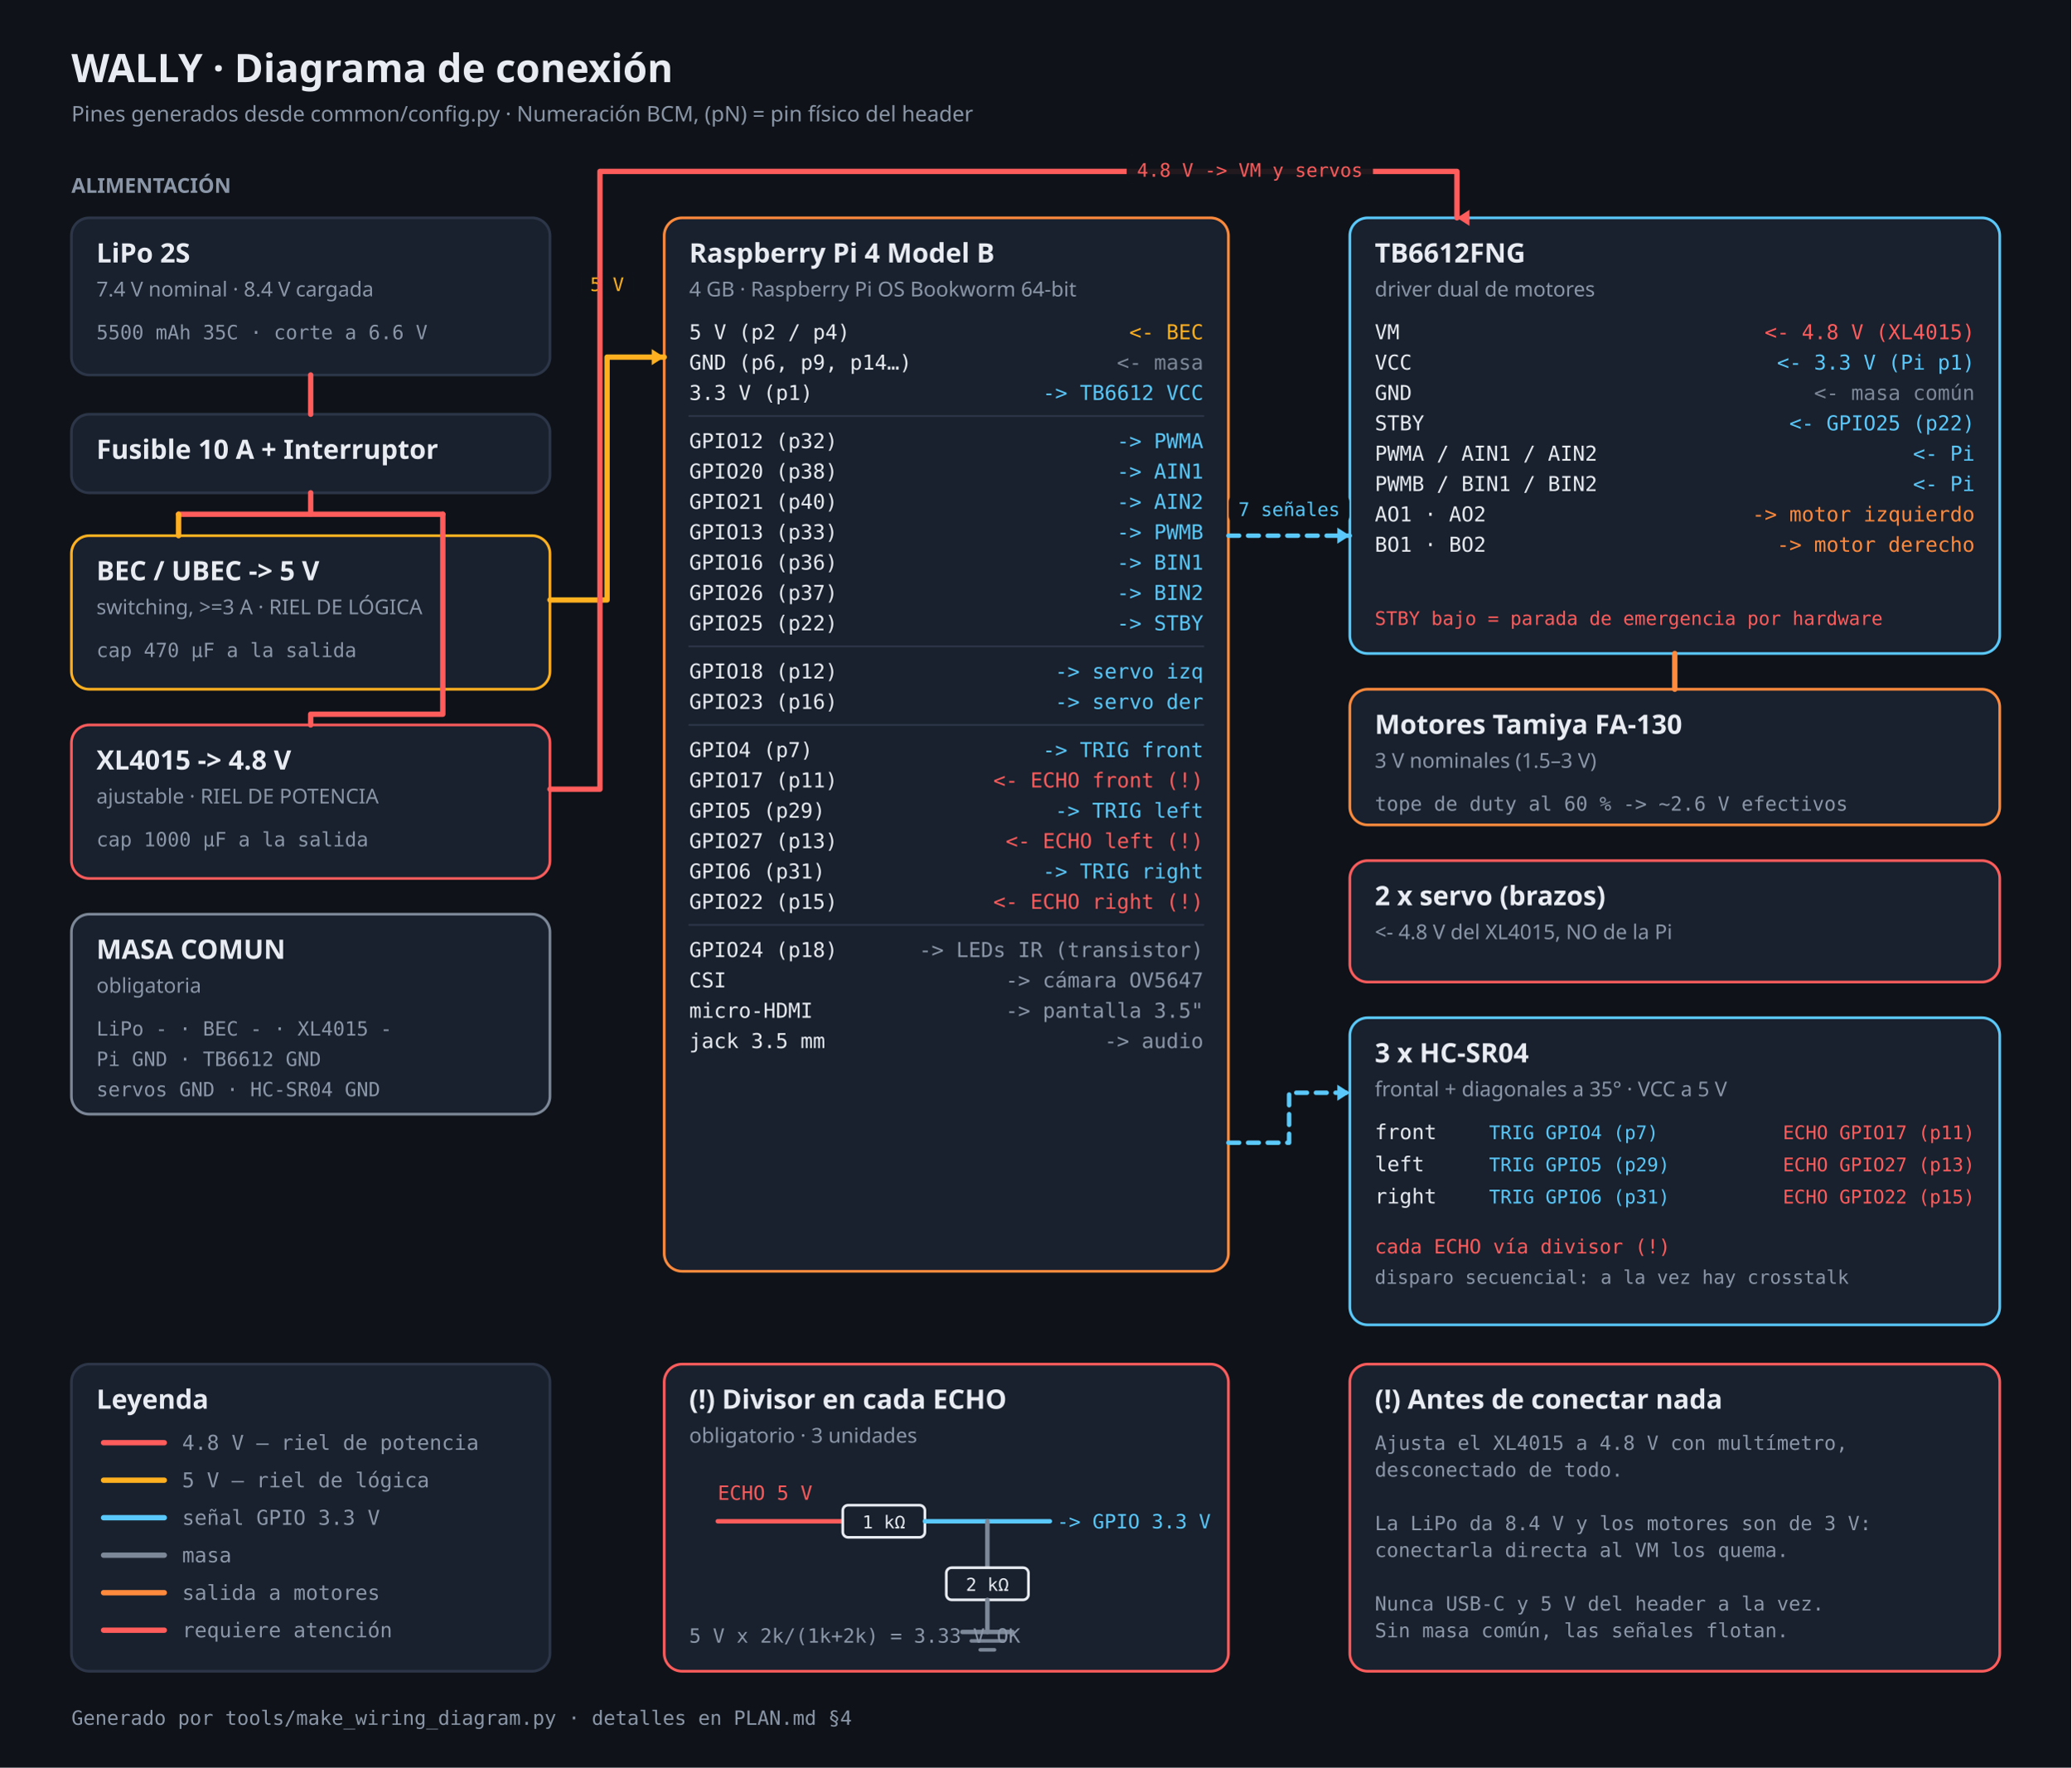
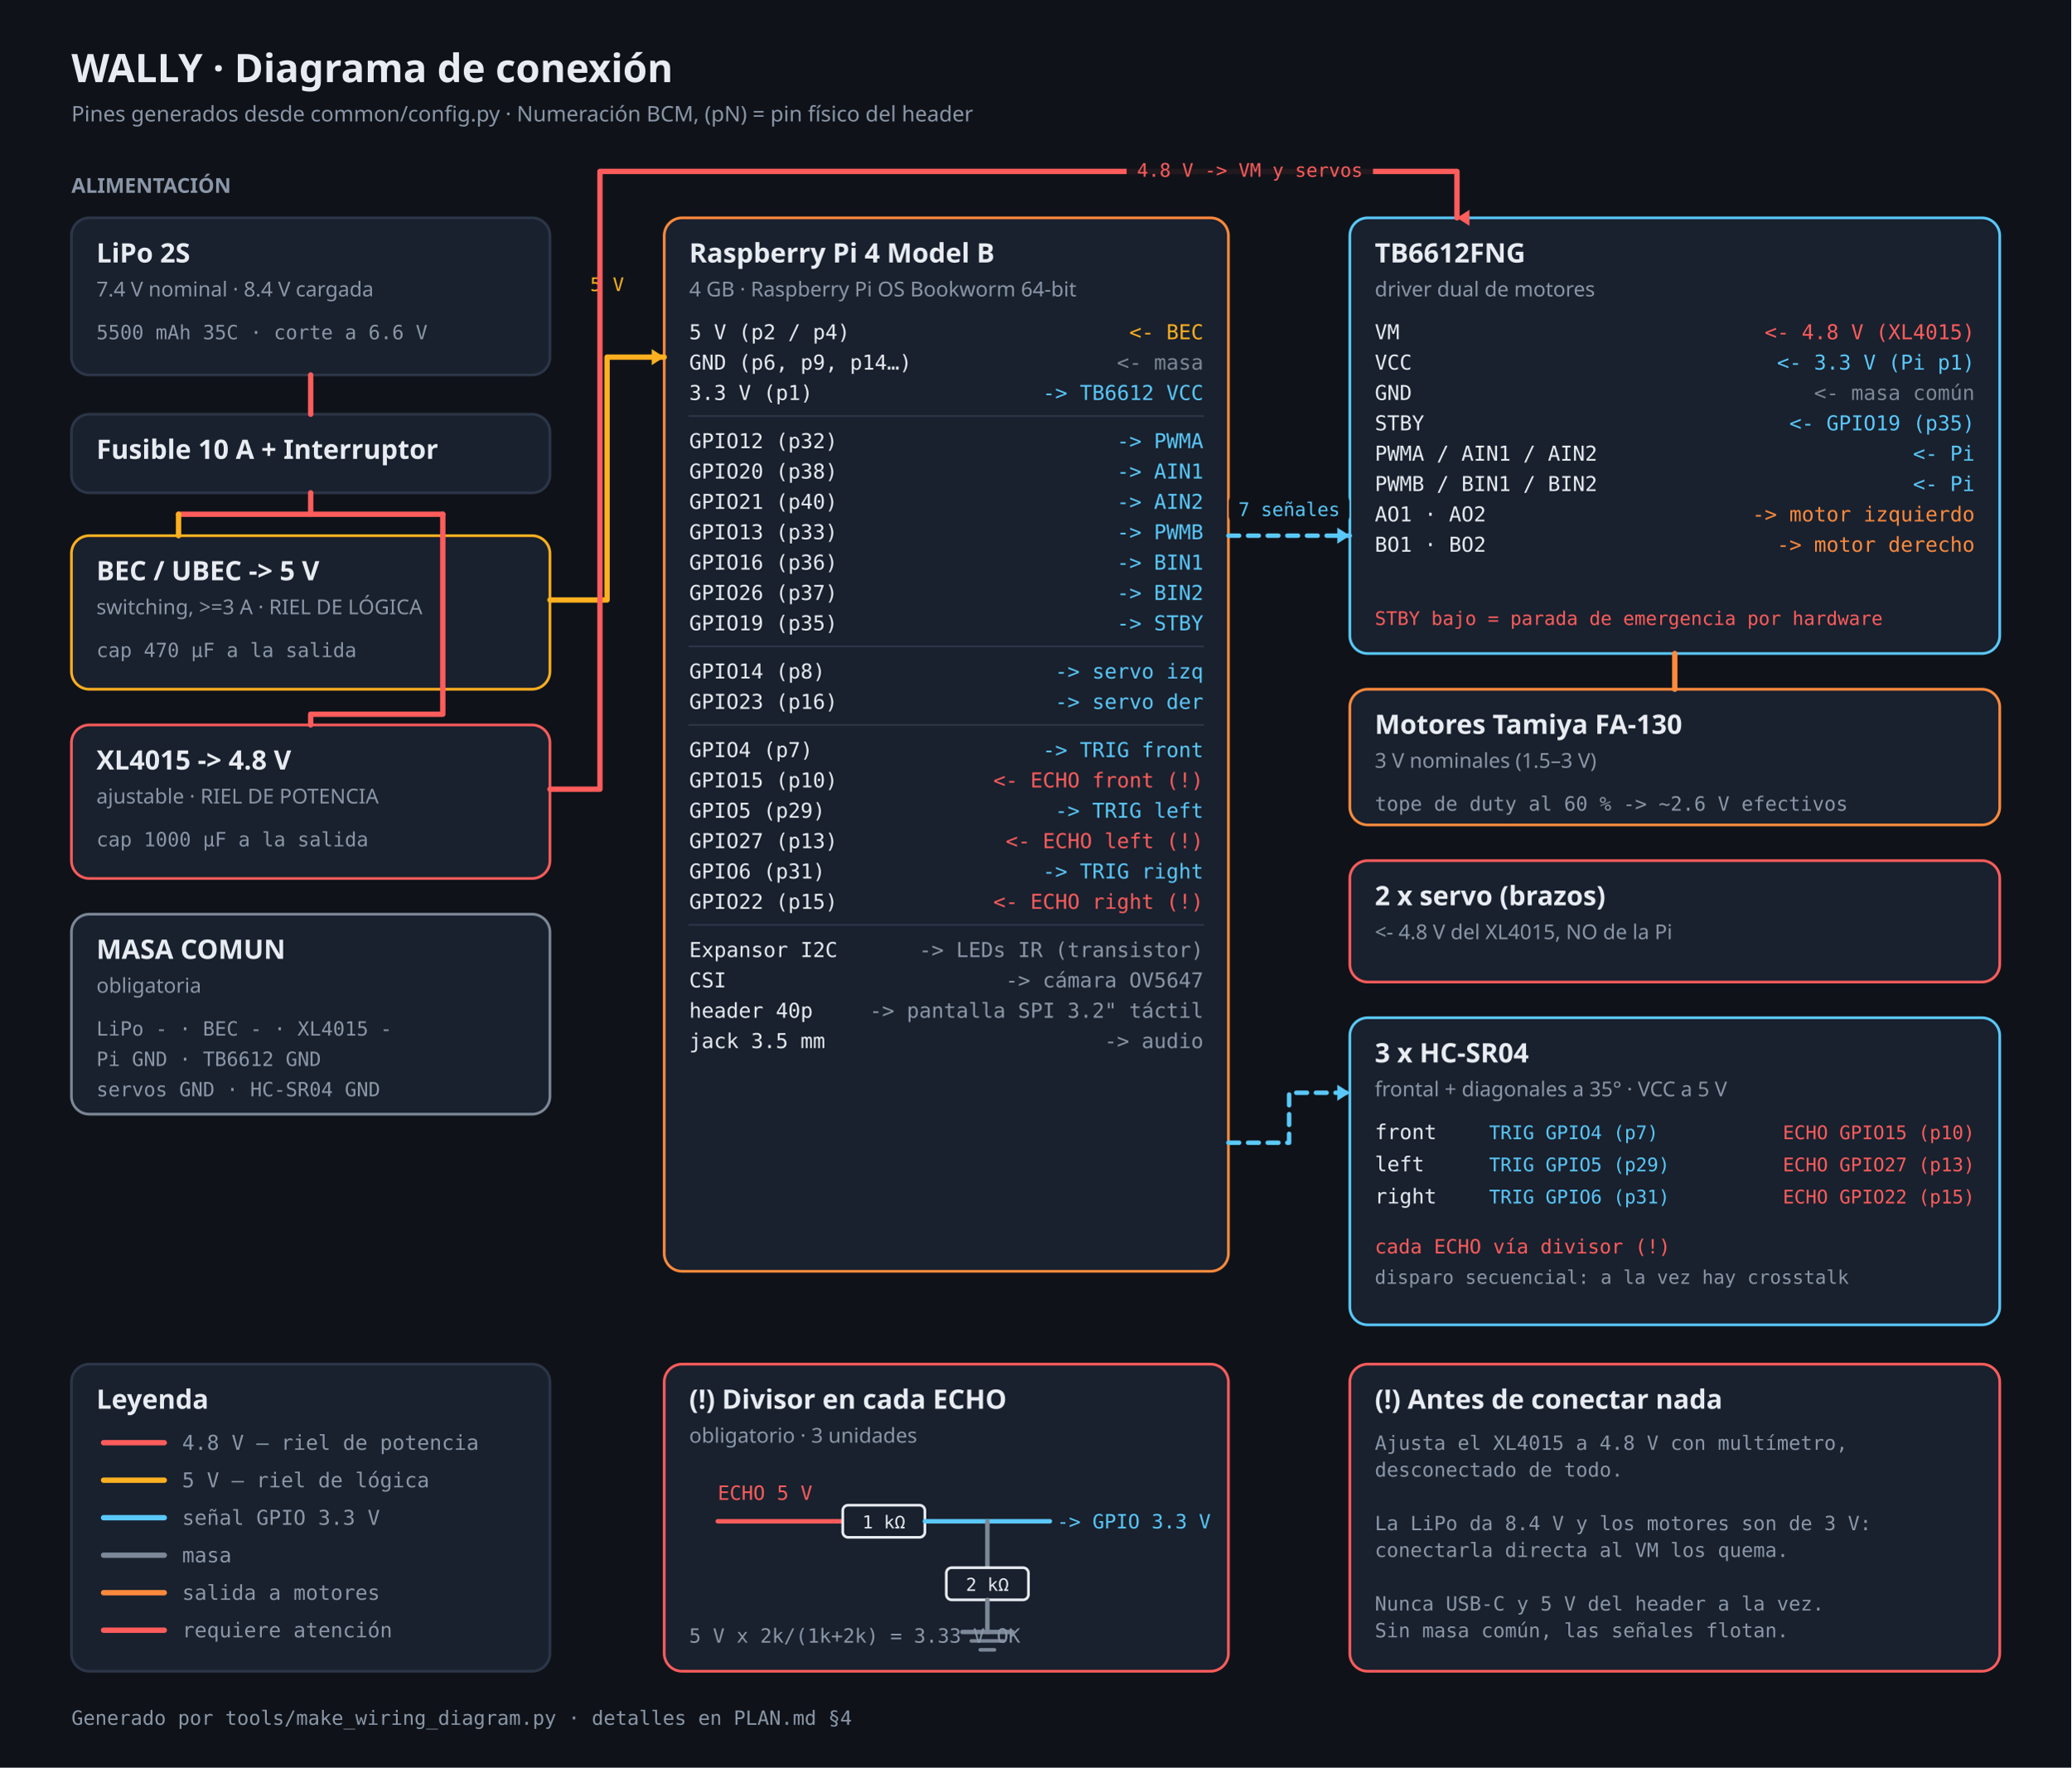
<svg xmlns="http://www.w3.org/2000/svg" viewBox="0 0 1160 990" width="1160" height="990" role="img" aria-label="Diagrama de conexión de Wally">
  <rect width="1160" height="990" fill="#0f1319" />
  <text x="40" y="46" fill="#e8ecf2" font-size="22" font-weight="700" font-family="ui-sans-serif,system-ui,sans-serif" text-anchor="start">WALLY · Diagrama de conexión</text>
  <text x="40" y="68" fill="#8b97a8" font-size="12" font-weight="400" font-family="ui-sans-serif,system-ui,sans-serif" text-anchor="start">Pines generados desde common/config.py · Numeración BCM, (pN) = pin físico del header</text>
  <text x="40" y="108" fill="#8b97a8" font-size="11.5" font-weight="700" font-family="ui-sans-serif,system-ui,sans-serif" text-anchor="start">ALIMENTACIÓN</text>
  <rect x="40" y="122" width="268" height="88" rx="10" fill="#19212e" stroke="#2c3648" stroke-width="1.5" />
  <text x="54" y="147" fill="#e8ecf2" font-size="15" font-weight="700" font-family="ui-sans-serif,system-ui,sans-serif">LiPo 2S</text>
  <text x="54" y="166" fill="#8b97a8" font-size="11.5" font-family="ui-sans-serif,system-ui,sans-serif">7.4 V nominal · 8.4 V cargada</text>
  <text x="54" y="190" fill="#8b97a8" font-size="11" font-weight="400" font-family="ui-monospace,SFMono-Regular,Menlo,monospace" text-anchor="start">5500 mAh 35C · corte a 6.6 V</text>
  <rect x="40" y="232" width="268" height="44" rx="10" fill="#19212e" stroke="#2c3648" stroke-width="1.5" />
  <text x="54" y="257" fill="#e8ecf2" font-size="15" font-weight="700" font-family="ui-sans-serif,system-ui,sans-serif">Fusible 10 A  +  Interruptor</text>
  <rect x="40" y="300" width="268" height="86" rx="10" fill="#19212e" stroke="#ffb020" stroke-width="1.5" />
  <text x="54" y="325" fill="#e8ecf2" font-size="15" font-weight="700" font-family="ui-sans-serif,system-ui,sans-serif">BEC / UBEC  -&gt;  5 V</text>
  <text x="54" y="344" fill="#8b97a8" font-size="11.5" font-family="ui-sans-serif,system-ui,sans-serif">switching, &gt;=3 A · RIEL DE LÓGICA</text>
  <text x="54" y="368" fill="#8b97a8" font-size="11" font-weight="400" font-family="ui-monospace,SFMono-Regular,Menlo,monospace" text-anchor="start">cap 470 µF a la salida</text>
  <rect x="40" y="406" width="268" height="86" rx="10" fill="#19212e" stroke="#ff5c5c" stroke-width="1.5" />
  <text x="54" y="431" fill="#e8ecf2" font-size="15" font-weight="700" font-family="ui-sans-serif,system-ui,sans-serif">XL4015  -&gt;  4.8 V</text>
  <text x="54" y="450" fill="#8b97a8" font-size="11.5" font-family="ui-sans-serif,system-ui,sans-serif">ajustable · RIEL DE POTENCIA</text>
  <text x="54" y="474" fill="#8b97a8" font-size="11" font-weight="400" font-family="ui-monospace,SFMono-Regular,Menlo,monospace" text-anchor="start">cap 1000 µF a la salida</text>
  <path d="M174,210 L174,232" fill="none" stroke="#ff5c5c" stroke-width="3" stroke-linecap="round" stroke-linejoin="round" />
  <path d="M174,276 L174,288" fill="none" stroke="#ff5c5c" stroke-width="3" stroke-linecap="round" stroke-linejoin="round" />
  <path d="M100,288 L248,288" fill="none" stroke="#ff5c5c" stroke-width="3" stroke-linecap="round" stroke-linejoin="round" />
  <path d="M100,288 L100,300" fill="none" stroke="#ffb020" stroke-width="3" stroke-linecap="round" stroke-linejoin="round" />
  <path d="M248,288 L248,400 L174,400 L174,406" fill="none" stroke="#ff5c5c" stroke-width="3" stroke-linecap="round" stroke-linejoin="round" />
  <rect x="40" y="512" width="268" height="112" rx="10" fill="#19212e" stroke="#7c8797" stroke-width="1.5" />
  <text x="54" y="537" fill="#e8ecf2" font-size="15" font-weight="700" font-family="ui-sans-serif,system-ui,sans-serif">MASA COMUN</text>
  <text x="54" y="556" fill="#8b97a8" font-size="11.5" font-family="ui-sans-serif,system-ui,sans-serif">obligatoria</text>
  <text x="54" y="580" fill="#8b97a8" font-size="11" font-weight="400" font-family="ui-monospace,SFMono-Regular,Menlo,monospace" text-anchor="start">LiPo -  ·  BEC -  ·  XL4015 -</text>
  <text x="54" y="597" fill="#8b97a8" font-size="11" font-weight="400" font-family="ui-monospace,SFMono-Regular,Menlo,monospace" text-anchor="start">Pi GND  ·  TB6612 GND</text>
  <text x="54" y="614" fill="#8b97a8" font-size="11" font-weight="400" font-family="ui-monospace,SFMono-Regular,Menlo,monospace" text-anchor="start">servos GND  ·  HC-SR04 GND</text>
  <rect x="372" y="122" width="316" height="590" rx="10" fill="#19212e" stroke="#ff8a3d" stroke-width="1.5" />
  <text x="386" y="147" fill="#e8ecf2" font-size="15" font-weight="700" font-family="ui-sans-serif,system-ui,sans-serif">Raspberry Pi 4 Model B</text>
  <text x="386" y="166" fill="#8b97a8" font-size="11.5" font-family="ui-sans-serif,system-ui,sans-serif">4 GB · Raspberry Pi OS Bookworm 64-bit</text>
  <text x="386" y="190" fill="#e8ecf2" font-size="11.5" font-weight="400" font-family="ui-monospace,SFMono-Regular,Menlo,monospace" text-anchor="start">5 V  (p2 / p4)</text>
  <text x="674" y="190" fill="#ffb020" font-size="11.5" font-weight="400" font-family="ui-monospace,SFMono-Regular,Menlo,monospace" text-anchor="end">&lt;- BEC</text>
  <text x="386" y="207" fill="#e8ecf2" font-size="11.5" font-weight="400" font-family="ui-monospace,SFMono-Regular,Menlo,monospace" text-anchor="start">GND (p6, p9, p14…)</text>
  <text x="674" y="207" fill="#7c8797" font-size="11.5" font-weight="400" font-family="ui-monospace,SFMono-Regular,Menlo,monospace" text-anchor="end">&lt;- masa</text>
  <text x="386" y="224" fill="#e8ecf2" font-size="11.5" font-weight="400" font-family="ui-monospace,SFMono-Regular,Menlo,monospace" text-anchor="start">3.3 V (p1)</text>
  <text x="674" y="224" fill="#5ac8fa" font-size="11.5" font-weight="400" font-family="ui-monospace,SFMono-Regular,Menlo,monospace" text-anchor="end">-&gt; TB6612 VCC</text>
  <path d="M386,233 L674,233" fill="none" stroke="#2c3648" stroke-width="1" stroke-linecap="round" stroke-linejoin="round" />
  <text x="386" y="251" fill="#e8ecf2" font-size="11.5" font-weight="400" font-family="ui-monospace,SFMono-Regular,Menlo,monospace" text-anchor="start">GPIO12 (p32)</text>
  <text x="674" y="251" fill="#5ac8fa" font-size="11.5" font-weight="400" font-family="ui-monospace,SFMono-Regular,Menlo,monospace" text-anchor="end">-&gt; PWMA</text>
  <text x="386" y="268" fill="#e8ecf2" font-size="11.5" font-weight="400" font-family="ui-monospace,SFMono-Regular,Menlo,monospace" text-anchor="start">GPIO20 (p38)</text>
  <text x="674" y="268" fill="#5ac8fa" font-size="11.5" font-weight="400" font-family="ui-monospace,SFMono-Regular,Menlo,monospace" text-anchor="end">-&gt; AIN1</text>
  <text x="386" y="285" fill="#e8ecf2" font-size="11.5" font-weight="400" font-family="ui-monospace,SFMono-Regular,Menlo,monospace" text-anchor="start">GPIO21 (p40)</text>
  <text x="674" y="285" fill="#5ac8fa" font-size="11.5" font-weight="400" font-family="ui-monospace,SFMono-Regular,Menlo,monospace" text-anchor="end">-&gt; AIN2</text>
  <text x="386" y="302" fill="#e8ecf2" font-size="11.5" font-weight="400" font-family="ui-monospace,SFMono-Regular,Menlo,monospace" text-anchor="start">GPIO13 (p33)</text>
  <text x="674" y="302" fill="#5ac8fa" font-size="11.5" font-weight="400" font-family="ui-monospace,SFMono-Regular,Menlo,monospace" text-anchor="end">-&gt; PWMB</text>
  <text x="386" y="319" fill="#e8ecf2" font-size="11.5" font-weight="400" font-family="ui-monospace,SFMono-Regular,Menlo,monospace" text-anchor="start">GPIO16 (p36)</text>
  <text x="674" y="319" fill="#5ac8fa" font-size="11.5" font-weight="400" font-family="ui-monospace,SFMono-Regular,Menlo,monospace" text-anchor="end">-&gt; BIN1</text>
  <text x="386" y="336" fill="#e8ecf2" font-size="11.5" font-weight="400" font-family="ui-monospace,SFMono-Regular,Menlo,monospace" text-anchor="start">GPIO26 (p37)</text>
  <text x="674" y="336" fill="#5ac8fa" font-size="11.5" font-weight="400" font-family="ui-monospace,SFMono-Regular,Menlo,monospace" text-anchor="end">-&gt; BIN2</text>
-   <text x="386" y="353" fill="#e8ecf2" font-size="11.5" font-weight="400" font-family="ui-monospace,SFMono-Regular,Menlo,monospace" text-anchor="start">GPIO25 (p22)</text>
+   <text x="386" y="353" fill="#e8ecf2" font-size="11.5" font-weight="400" font-family="ui-monospace,SFMono-Regular,Menlo,monospace" text-anchor="start">GPIO19 (p35)</text>
  <text x="674" y="353" fill="#5ac8fa" font-size="11.5" font-weight="400" font-family="ui-monospace,SFMono-Regular,Menlo,monospace" text-anchor="end">-&gt; STBY</text>
  <path d="M386,362 L674,362" fill="none" stroke="#2c3648" stroke-width="1" stroke-linecap="round" stroke-linejoin="round" />
-   <text x="386" y="380" fill="#e8ecf2" font-size="11.5" font-weight="400" font-family="ui-monospace,SFMono-Regular,Menlo,monospace" text-anchor="start">GPIO18 (p12)</text>
+   <text x="386" y="380" fill="#e8ecf2" font-size="11.5" font-weight="400" font-family="ui-monospace,SFMono-Regular,Menlo,monospace" text-anchor="start">GPIO14 (p8)</text>
  <text x="674" y="380" fill="#5ac8fa" font-size="11.5" font-weight="400" font-family="ui-monospace,SFMono-Regular,Menlo,monospace" text-anchor="end">-&gt; servo izq</text>
  <text x="386" y="397" fill="#e8ecf2" font-size="11.5" font-weight="400" font-family="ui-monospace,SFMono-Regular,Menlo,monospace" text-anchor="start">GPIO23 (p16)</text>
  <text x="674" y="397" fill="#5ac8fa" font-size="11.5" font-weight="400" font-family="ui-monospace,SFMono-Regular,Menlo,monospace" text-anchor="end">-&gt; servo der</text>
  <path d="M386,406 L674,406" fill="none" stroke="#2c3648" stroke-width="1" stroke-linecap="round" stroke-linejoin="round" />
  <text x="386" y="424" fill="#e8ecf2" font-size="11.5" font-weight="400" font-family="ui-monospace,SFMono-Regular,Menlo,monospace" text-anchor="start">GPIO4 (p7)</text>
  <text x="674" y="424" fill="#5ac8fa" font-size="11.5" font-weight="400" font-family="ui-monospace,SFMono-Regular,Menlo,monospace" text-anchor="end">-&gt; TRIG front</text>
-   <text x="386" y="441" fill="#e8ecf2" font-size="11.5" font-weight="400" font-family="ui-monospace,SFMono-Regular,Menlo,monospace" text-anchor="start">GPIO17 (p11)</text>
+   <text x="386" y="441" fill="#e8ecf2" font-size="11.5" font-weight="400" font-family="ui-monospace,SFMono-Regular,Menlo,monospace" text-anchor="start">GPIO15 (p10)</text>
  <text x="674" y="441" fill="#ff5c5c" font-size="11.5" font-weight="400" font-family="ui-monospace,SFMono-Regular,Menlo,monospace" text-anchor="end">&lt;- ECHO front (!)</text>
  <text x="386" y="458" fill="#e8ecf2" font-size="11.5" font-weight="400" font-family="ui-monospace,SFMono-Regular,Menlo,monospace" text-anchor="start">GPIO5 (p29)</text>
  <text x="674" y="458" fill="#5ac8fa" font-size="11.5" font-weight="400" font-family="ui-monospace,SFMono-Regular,Menlo,monospace" text-anchor="end">-&gt; TRIG left</text>
  <text x="386" y="475" fill="#e8ecf2" font-size="11.5" font-weight="400" font-family="ui-monospace,SFMono-Regular,Menlo,monospace" text-anchor="start">GPIO27 (p13)</text>
  <text x="674" y="475" fill="#ff5c5c" font-size="11.5" font-weight="400" font-family="ui-monospace,SFMono-Regular,Menlo,monospace" text-anchor="end">&lt;- ECHO left (!)</text>
  <text x="386" y="492" fill="#e8ecf2" font-size="11.5" font-weight="400" font-family="ui-monospace,SFMono-Regular,Menlo,monospace" text-anchor="start">GPIO6 (p31)</text>
  <text x="674" y="492" fill="#5ac8fa" font-size="11.5" font-weight="400" font-family="ui-monospace,SFMono-Regular,Menlo,monospace" text-anchor="end">-&gt; TRIG right</text>
  <text x="386" y="509" fill="#e8ecf2" font-size="11.5" font-weight="400" font-family="ui-monospace,SFMono-Regular,Menlo,monospace" text-anchor="start">GPIO22 (p15)</text>
  <text x="674" y="509" fill="#ff5c5c" font-size="11.5" font-weight="400" font-family="ui-monospace,SFMono-Regular,Menlo,monospace" text-anchor="end">&lt;- ECHO right (!)</text>
  <path d="M386,518 L674,518" fill="none" stroke="#2c3648" stroke-width="1" stroke-linecap="round" stroke-linejoin="round" />
-   <text x="386" y="536" fill="#e8ecf2" font-size="11.5" font-weight="400" font-family="ui-monospace,SFMono-Regular,Menlo,monospace" text-anchor="start">GPIO24 (p18)</text>
+   <text x="386" y="536" fill="#e8ecf2" font-size="11.5" font-weight="400" font-family="ui-monospace,SFMono-Regular,Menlo,monospace" text-anchor="start">Expansor I2C</text>
  <text x="674" y="536" fill="#8b97a8" font-size="11.5" font-weight="400" font-family="ui-monospace,SFMono-Regular,Menlo,monospace" text-anchor="end">-&gt; LEDs IR (transistor)</text>
  <text x="386" y="553" fill="#e8ecf2" font-size="11.5" font-weight="400" font-family="ui-monospace,SFMono-Regular,Menlo,monospace" text-anchor="start">CSI</text>
  <text x="674" y="553" fill="#8b97a8" font-size="11.5" font-weight="400" font-family="ui-monospace,SFMono-Regular,Menlo,monospace" text-anchor="end">-&gt; cámara OV5647</text>
-   <text x="386" y="570" fill="#e8ecf2" font-size="11.5" font-weight="400" font-family="ui-monospace,SFMono-Regular,Menlo,monospace" text-anchor="start">micro-HDMI</text>
-   <text x="674" y="570" fill="#8b97a8" font-size="11.5" font-weight="400" font-family="ui-monospace,SFMono-Regular,Menlo,monospace" text-anchor="end">-&gt; pantalla 3.5"</text>
+   <text x="386" y="570" fill="#e8ecf2" font-size="11.5" font-weight="400" font-family="ui-monospace,SFMono-Regular,Menlo,monospace" text-anchor="start">header 40p</text>
+   <text x="674" y="570" fill="#8b97a8" font-size="11.5" font-weight="400" font-family="ui-monospace,SFMono-Regular,Menlo,monospace" text-anchor="end">-&gt; pantalla SPI 3.2" táctil</text>
  <text x="386" y="587" fill="#e8ecf2" font-size="11.5" font-weight="400" font-family="ui-monospace,SFMono-Regular,Menlo,monospace" text-anchor="start">jack 3.5 mm</text>
  <text x="674" y="587" fill="#8b97a8" font-size="11.5" font-weight="400" font-family="ui-monospace,SFMono-Regular,Menlo,monospace" text-anchor="end">-&gt; audio</text>
  <path d="M308,336 L340,336 L340,200 L372,200" fill="none" stroke="#ffb020" stroke-width="3" stroke-linecap="round" stroke-linejoin="round" />
  <polygon points="372,200 365,195.5 365,204.5" fill="#ffb020" />
  <rect x="325.4" y="151" width="29.2" height="16" rx="4" fill="#0f1319" opacity="0.92" />
  <text x="340" y="163" fill="#ffb020" font-size="10.5" font-weight="400" font-family="ui-monospace,SFMono-Regular,Menlo,monospace" text-anchor="middle">5 V</text>
  <rect x="756" y="122" width="364" height="244" rx="10" fill="#19212e" stroke="#5ac8fa" stroke-width="1.5" />
  <text x="770" y="147" fill="#e8ecf2" font-size="15" font-weight="700" font-family="ui-sans-serif,system-ui,sans-serif">TB6612FNG</text>
  <text x="770" y="166" fill="#8b97a8" font-size="11.5" font-family="ui-sans-serif,system-ui,sans-serif">driver dual de motores</text>
  <text x="770" y="190" fill="#e8ecf2" font-size="11.5" font-weight="400" font-family="ui-monospace,SFMono-Regular,Menlo,monospace" text-anchor="start">VM</text>
  <text x="1106" y="190" fill="#ff5c5c" font-size="11.5" font-weight="400" font-family="ui-monospace,SFMono-Regular,Menlo,monospace" text-anchor="end">&lt;- 4.8 V (XL4015)</text>
  <text x="770" y="207" fill="#e8ecf2" font-size="11.5" font-weight="400" font-family="ui-monospace,SFMono-Regular,Menlo,monospace" text-anchor="start">VCC</text>
  <text x="1106" y="207" fill="#5ac8fa" font-size="11.5" font-weight="400" font-family="ui-monospace,SFMono-Regular,Menlo,monospace" text-anchor="end">&lt;- 3.3 V (Pi p1)</text>
  <text x="770" y="224" fill="#e8ecf2" font-size="11.5" font-weight="400" font-family="ui-monospace,SFMono-Regular,Menlo,monospace" text-anchor="start">GND</text>
  <text x="1106" y="224" fill="#7c8797" font-size="11.5" font-weight="400" font-family="ui-monospace,SFMono-Regular,Menlo,monospace" text-anchor="end">&lt;- masa común</text>
  <text x="770" y="241" fill="#e8ecf2" font-size="11.5" font-weight="400" font-family="ui-monospace,SFMono-Regular,Menlo,monospace" text-anchor="start">STBY</text>
-   <text x="1106" y="241" fill="#5ac8fa" font-size="11.5" font-weight="400" font-family="ui-monospace,SFMono-Regular,Menlo,monospace" text-anchor="end">&lt;- GPIO25 (p22)</text>
+   <text x="1106" y="241" fill="#5ac8fa" font-size="11.5" font-weight="400" font-family="ui-monospace,SFMono-Regular,Menlo,monospace" text-anchor="end">&lt;- GPIO19 (p35)</text>
  <text x="770" y="258" fill="#e8ecf2" font-size="11.5" font-weight="400" font-family="ui-monospace,SFMono-Regular,Menlo,monospace" text-anchor="start">PWMA / AIN1 / AIN2</text>
  <text x="1106" y="258" fill="#5ac8fa" font-size="11.5" font-weight="400" font-family="ui-monospace,SFMono-Regular,Menlo,monospace" text-anchor="end">&lt;- Pi</text>
  <text x="770" y="275" fill="#e8ecf2" font-size="11.5" font-weight="400" font-family="ui-monospace,SFMono-Regular,Menlo,monospace" text-anchor="start">PWMB / BIN1 / BIN2</text>
  <text x="1106" y="275" fill="#5ac8fa" font-size="11.5" font-weight="400" font-family="ui-monospace,SFMono-Regular,Menlo,monospace" text-anchor="end">&lt;- Pi</text>
  <text x="770" y="292" fill="#e8ecf2" font-size="11.5" font-weight="400" font-family="ui-monospace,SFMono-Regular,Menlo,monospace" text-anchor="start">AO1 · AO2</text>
  <text x="1106" y="292" fill="#ff8a3d" font-size="11.5" font-weight="400" font-family="ui-monospace,SFMono-Regular,Menlo,monospace" text-anchor="end">-&gt; motor izquierdo</text>
  <text x="770" y="309" fill="#e8ecf2" font-size="11.5" font-weight="400" font-family="ui-monospace,SFMono-Regular,Menlo,monospace" text-anchor="start">BO1 · BO2</text>
  <text x="1106" y="309" fill="#ff8a3d" font-size="11.5" font-weight="400" font-family="ui-monospace,SFMono-Regular,Menlo,monospace" text-anchor="end">-&gt; motor derecho</text>
  <text x="770" y="350" fill="#ff5c5c" font-size="10.5" font-weight="400" font-family="ui-monospace,SFMono-Regular,Menlo,monospace" text-anchor="start">STBY bajo = parada de emergencia por hardware</text>
  <rect x="756" y="386" width="364" height="76" rx="10" fill="#19212e" stroke="#ff8a3d" stroke-width="1.5" />
  <text x="770" y="411" fill="#e8ecf2" font-size="15" font-weight="700" font-family="ui-sans-serif,system-ui,sans-serif">Motores Tamiya FA-130</text>
  <text x="770" y="430" fill="#8b97a8" font-size="11.5" font-family="ui-sans-serif,system-ui,sans-serif">3 V nominales (1.5–3 V)</text>
  <text x="770" y="454" fill="#8b97a8" font-size="11" font-weight="400" font-family="ui-monospace,SFMono-Regular,Menlo,monospace" text-anchor="start">tope de duty al 60 % -&gt; ~2.6 V efectivos</text>
  <rect x="756" y="482" width="364" height="68" rx="10" fill="#19212e" stroke="#ff5c5c" stroke-width="1.5" />
  <text x="770" y="507" fill="#e8ecf2" font-size="15" font-weight="700" font-family="ui-sans-serif,system-ui,sans-serif">2 x servo (brazos)</text>
  <text x="770" y="526" fill="#8b97a8" font-size="11.5" font-family="ui-sans-serif,system-ui,sans-serif">&lt;- 4.8 V del XL4015, NO de la Pi</text>
  <rect x="756" y="570" width="364" height="172" rx="10" fill="#19212e" stroke="#5ac8fa" stroke-width="1.5" />
  <text x="770" y="595" fill="#e8ecf2" font-size="15" font-weight="700" font-family="ui-sans-serif,system-ui,sans-serif">3 x HC-SR04</text>
  <text x="770" y="614" fill="#8b97a8" font-size="11.5" font-family="ui-sans-serif,system-ui,sans-serif">frontal + diagonales a 35° · VCC a 5 V</text>
  <text x="770" y="638" fill="#e8ecf2" font-size="11.5" font-weight="400" font-family="ui-monospace,SFMono-Regular,Menlo,monospace" text-anchor="start">front</text>
  <text x="834" y="638" fill="#5ac8fa" font-size="10.5" font-weight="400" font-family="ui-monospace,SFMono-Regular,Menlo,monospace" text-anchor="start">TRIG GPIO4 (p7)</text>
-   <text x="1106" y="638" fill="#ff5c5c" font-size="10.5" font-weight="400" font-family="ui-monospace,SFMono-Regular,Menlo,monospace" text-anchor="end">ECHO GPIO17 (p11)</text>
+   <text x="1106" y="638" fill="#ff5c5c" font-size="10.5" font-weight="400" font-family="ui-monospace,SFMono-Regular,Menlo,monospace" text-anchor="end">ECHO GPIO15 (p10)</text>
  <text x="770" y="656" fill="#e8ecf2" font-size="11.5" font-weight="400" font-family="ui-monospace,SFMono-Regular,Menlo,monospace" text-anchor="start">left</text>
  <text x="834" y="656" fill="#5ac8fa" font-size="10.5" font-weight="400" font-family="ui-monospace,SFMono-Regular,Menlo,monospace" text-anchor="start">TRIG GPIO5 (p29)</text>
  <text x="1106" y="656" fill="#ff5c5c" font-size="10.5" font-weight="400" font-family="ui-monospace,SFMono-Regular,Menlo,monospace" text-anchor="end">ECHO GPIO27 (p13)</text>
  <text x="770" y="674" fill="#e8ecf2" font-size="11.5" font-weight="400" font-family="ui-monospace,SFMono-Regular,Menlo,monospace" text-anchor="start">right</text>
  <text x="834" y="674" fill="#5ac8fa" font-size="10.5" font-weight="400" font-family="ui-monospace,SFMono-Regular,Menlo,monospace" text-anchor="start">TRIG GPIO6 (p31)</text>
  <text x="1106" y="674" fill="#ff5c5c" font-size="10.5" font-weight="400" font-family="ui-monospace,SFMono-Regular,Menlo,monospace" text-anchor="end">ECHO GPIO22 (p15)</text>
  <text x="770" y="702" fill="#ff5c5c" font-size="11" font-weight="400" font-family="ui-monospace,SFMono-Regular,Menlo,monospace" text-anchor="start">cada ECHO vía divisor (!)</text>
  <text x="770" y="719" fill="#8b97a8" font-size="10.5" font-weight="400" font-family="ui-monospace,SFMono-Regular,Menlo,monospace" text-anchor="start">disparo secuencial: a la vez hay crosstalk</text>
  <path d="M308,442 L336,442 L336,96 L816,96 L816,122" fill="none" stroke="#ff5c5c" stroke-width="3" stroke-linecap="round" stroke-linejoin="round" />
  <polygon points="816,122 823,117.5 823,126.5" fill="#ff5c5c" />
  <rect x="631.0" y="87" width="138.0" height="16" rx="4" fill="#0f1319" opacity="0.92" />
  <text x="700" y="99" fill="#ff5c5c" font-size="10.5" font-weight="400" font-family="ui-monospace,SFMono-Regular,Menlo,monospace" text-anchor="middle">4.8 V -&gt; VM y servos</text>
  <path d="M688,300 L756,300" fill="none" stroke="#5ac8fa" stroke-width="2.5" stroke-linecap="round" stroke-linejoin="round" stroke-dasharray="6 5" />
  <polygon points="756,300 749,295.5 749,304.5" fill="#5ac8fa" />
  <rect x="688.2" y="277" width="67.6" height="16" rx="4" fill="#0f1319" opacity="0.92" />
  <text x="722" y="289" fill="#5ac8fa" font-size="10.5" font-weight="400" font-family="ui-monospace,SFMono-Regular,Menlo,monospace" text-anchor="middle">7 señales</text>
  <path d="M688,640 L722,640 L722,612 L756,612" fill="none" stroke="#5ac8fa" stroke-width="2.5" stroke-linecap="round" stroke-linejoin="round" stroke-dasharray="6 5" />
  <polygon points="756,612 749,607.5 749,616.5" fill="#5ac8fa" />
  <path d="M938,366 L938,386" fill="none" stroke="#ff8a3d" stroke-width="3" stroke-linecap="round" stroke-linejoin="round" />
  <rect x="372" y="764" width="316" height="172" rx="10" fill="#19212e" stroke="#ff5c5c" stroke-width="1.5" />
  <text x="386" y="789" fill="#e8ecf2" font-size="15" font-weight="700" font-family="ui-sans-serif,system-ui,sans-serif">(!) Divisor en cada ECHO</text>
  <text x="386" y="808" fill="#8b97a8" font-size="11.5" font-family="ui-sans-serif,system-ui,sans-serif">obligatorio · 3 unidades</text>
  <path d="M402,852 L472,852" fill="none" stroke="#ff5c5c" stroke-width="2.5" stroke-linecap="round" stroke-linejoin="round" />
  <text x="402" y="840" fill="#ff5c5c" font-size="11" font-weight="400" font-family="ui-monospace,SFMono-Regular,Menlo,monospace" text-anchor="start">ECHO 5 V</text>
  <rect x="472" y="843" width="46" height="18" rx="3" fill="#19212e" stroke="#e8ecf2" stroke-width="1.5" />
  <text x="495" y="856" fill="#e8ecf2" font-size="10" font-weight="400" font-family="ui-monospace,SFMono-Regular,Menlo,monospace" text-anchor="middle">1 kΩ</text>
  <path d="M518,852 L588,852" fill="none" stroke="#5ac8fa" stroke-width="2.5" stroke-linecap="round" stroke-linejoin="round" />
  <text x="592" y="856" fill="#5ac8fa" font-size="11" font-weight="400" font-family="ui-monospace,SFMono-Regular,Menlo,monospace" text-anchor="start">-&gt; GPIO 3.3 V</text>
  <path d="M553,852 L553,878" fill="none" stroke="#7c8797" stroke-width="2.5" stroke-linecap="round" stroke-linejoin="round" />
  <rect x="530" y="878" width="46" height="18" rx="3" fill="#19212e" stroke="#e8ecf2" stroke-width="1.5" />
  <text x="553" y="891" fill="#e8ecf2" font-size="10" font-weight="400" font-family="ui-monospace,SFMono-Regular,Menlo,monospace" text-anchor="middle">2 kΩ</text>
  <path d="M553,896 L553,914" fill="none" stroke="#7c8797" stroke-width="2.5" stroke-linecap="round" stroke-linejoin="round" />
  <path d="M539,914 L567,914" fill="none" stroke="#7c8797" stroke-width="2.5" stroke-linecap="round" stroke-linejoin="round" />
  <path d="M544,919 L562,919" fill="none" stroke="#7c8797" stroke-width="2" stroke-linecap="round" stroke-linejoin="round" />
  <path d="M549,924 L557,924" fill="none" stroke="#7c8797" stroke-width="2" stroke-linecap="round" stroke-linejoin="round" />
  <text x="386" y="920" fill="#8b97a8" font-size="11" font-weight="400" font-family="ui-monospace,SFMono-Regular,Menlo,monospace" text-anchor="start">5 V x 2k/(1k+2k) = 3.33 V OK</text>
  <rect x="756" y="764" width="364" height="172" rx="10" fill="#19212e" stroke="#ff5c5c" stroke-width="1.5" />
  <text x="770" y="789" fill="#e8ecf2" font-size="15" font-weight="700" font-family="ui-sans-serif,system-ui,sans-serif">(!) Antes de conectar nada</text>
  <text x="770" y="812" fill="#8b97a8" font-size="11" font-weight="400" font-family="ui-monospace,SFMono-Regular,Menlo,monospace" text-anchor="start">Ajusta el XL4015 a 4.8 V con multímetro,</text>
  <text x="770" y="827" fill="#8b97a8" font-size="11" font-weight="400" font-family="ui-monospace,SFMono-Regular,Menlo,monospace" text-anchor="start">desconectado de todo.</text>
  <text x="770" y="857" fill="#8b97a8" font-size="11" font-weight="400" font-family="ui-monospace,SFMono-Regular,Menlo,monospace" text-anchor="start">La LiPo da 8.4 V y los motores son de 3 V:</text>
  <text x="770" y="872" fill="#8b97a8" font-size="11" font-weight="400" font-family="ui-monospace,SFMono-Regular,Menlo,monospace" text-anchor="start">conectarla directa al VM los quema.</text>
  <text x="770" y="902" fill="#8b97a8" font-size="11" font-weight="400" font-family="ui-monospace,SFMono-Regular,Menlo,monospace" text-anchor="start">Nunca USB-C y 5 V del header a la vez.</text>
  <text x="770" y="917" fill="#8b97a8" font-size="11" font-weight="400" font-family="ui-monospace,SFMono-Regular,Menlo,monospace" text-anchor="start">Sin masa común, las señales flotan.</text>
  <rect x="40" y="764" width="268" height="172" rx="10" fill="#19212e" stroke="#2c3648" stroke-width="1.5" />
  <text x="54" y="789" fill="#e8ecf2" font-size="15" font-weight="700" font-family="ui-sans-serif,system-ui,sans-serif">Leyenda</text>
  <path d="M58,808 L92,808" fill="none" stroke="#ff5c5c" stroke-width="3" stroke-linecap="round" stroke-linejoin="round" />
  <text x="102" y="812" fill="#8b97a8" font-size="11.5" font-weight="400" font-family="ui-monospace,SFMono-Regular,Menlo,monospace" text-anchor="start">4.8 V — riel de potencia</text>
  <path d="M58,829 L92,829" fill="none" stroke="#ffb020" stroke-width="3" stroke-linecap="round" stroke-linejoin="round" />
  <text x="102" y="833" fill="#8b97a8" font-size="11.5" font-weight="400" font-family="ui-monospace,SFMono-Regular,Menlo,monospace" text-anchor="start">5 V — riel de lógica</text>
  <path d="M58,850 L92,850" fill="none" stroke="#5ac8fa" stroke-width="3" stroke-linecap="round" stroke-linejoin="round" />
  <text x="102" y="854" fill="#8b97a8" font-size="11.5" font-weight="400" font-family="ui-monospace,SFMono-Regular,Menlo,monospace" text-anchor="start">señal GPIO 3.3 V</text>
  <path d="M58,871 L92,871" fill="none" stroke="#7c8797" stroke-width="3" stroke-linecap="round" stroke-linejoin="round" />
  <text x="102" y="875" fill="#8b97a8" font-size="11.5" font-weight="400" font-family="ui-monospace,SFMono-Regular,Menlo,monospace" text-anchor="start">masa</text>
  <path d="M58,892 L92,892" fill="none" stroke="#ff8a3d" stroke-width="3" stroke-linecap="round" stroke-linejoin="round" />
  <text x="102" y="896" fill="#8b97a8" font-size="11.5" font-weight="400" font-family="ui-monospace,SFMono-Regular,Menlo,monospace" text-anchor="start">salida a motores</text>
  <path d="M58,913 L92,913" fill="none" stroke="#ff5c5c" stroke-width="3" stroke-linecap="round" stroke-linejoin="round" />
  <text x="102" y="917" fill="#8b97a8" font-size="11.5" font-weight="400" font-family="ui-monospace,SFMono-Regular,Menlo,monospace" text-anchor="start">requiere atención</text>
  <text x="40" y="966" fill="#8b97a8" font-size="11" font-weight="400" font-family="ui-monospace,SFMono-Regular,Menlo,monospace" text-anchor="start">Generado por tools/make_wiring_diagram.py · detalles en PLAN.md §4</text>
</svg>
